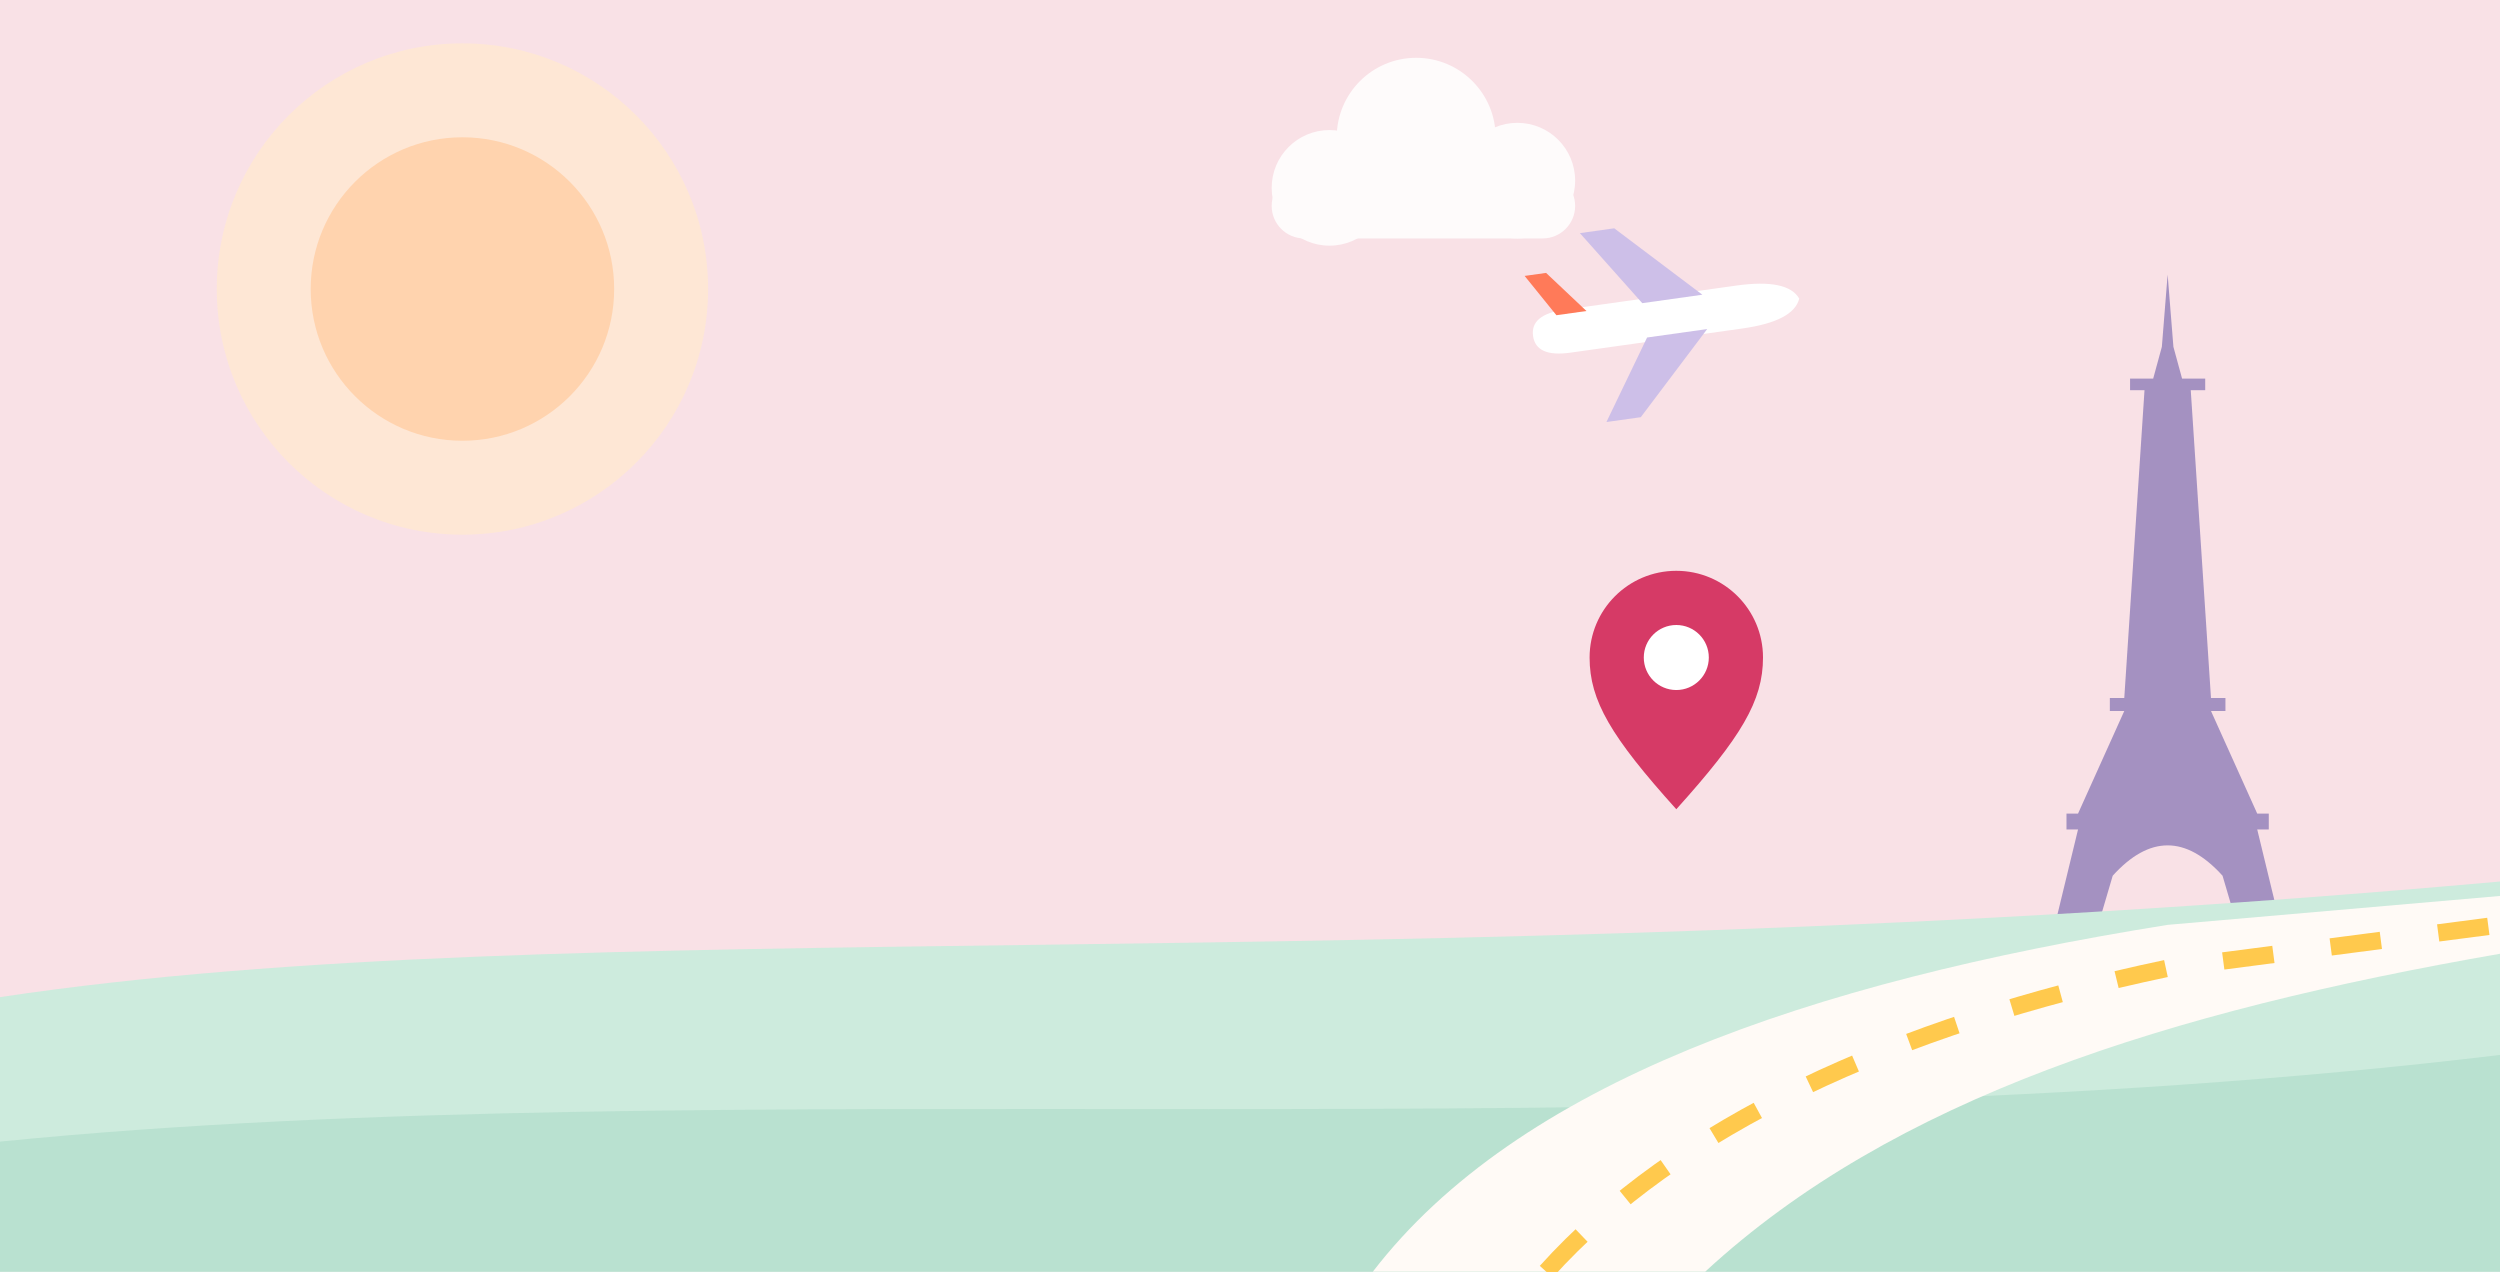
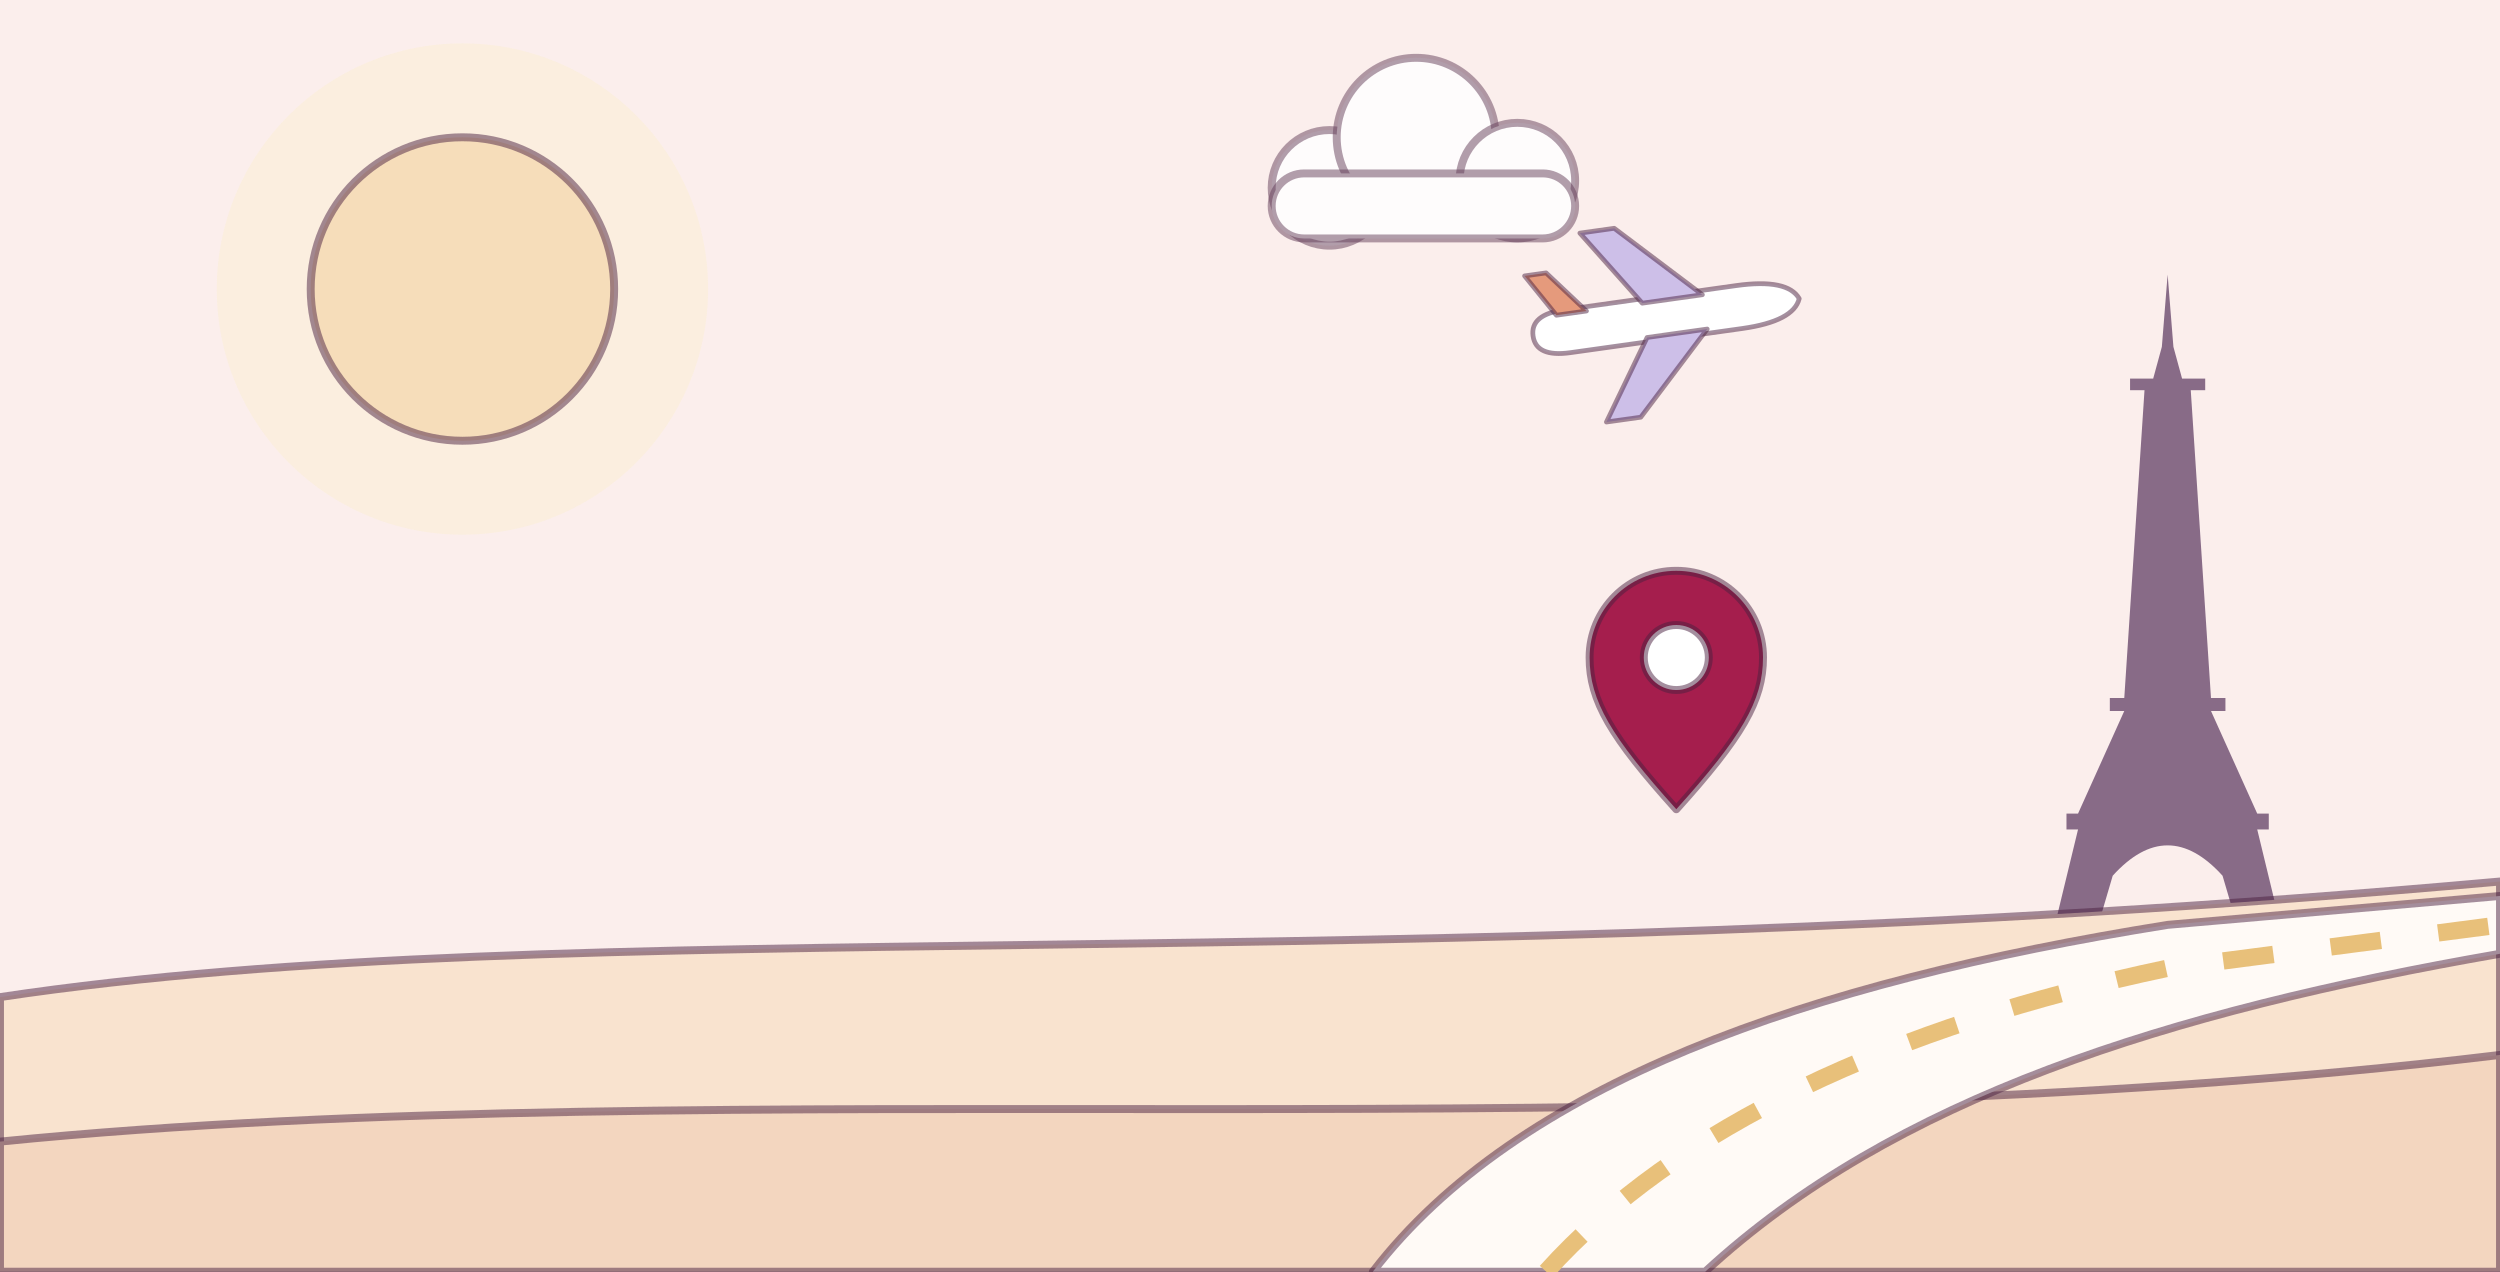
<svg xmlns="http://www.w3.org/2000/svg" viewBox="0 0 346 176" width="346" height="176">
-   <rect width="346" height="176" fill="#F9E1E6" />
-   <circle cx="64" cy="40" r="34" fill="#FFE8D2" opacity="0.85" />
-   <circle cx="64" cy="40" r="21" fill="#FFD3AE" />
-   <g fill="#FFFFFF" opacity="0.85">
-     <circle cx="184" cy="26" r="8" />
-     <circle cx="196" cy="19" r="11" />
-     <circle cx="210" cy="25" r="8" />
-     <rect x="176" y="24" width="42" height="9" rx="4.5" />
+   <style>.l path:not([stroke]):not([opacity]),.l polygon:not([stroke]):not([opacity]),.l rect:not([stroke]):not([opacity]),.l circle:not([stroke]):not([opacity]),.l ellipse:not([stroke]):not([opacity]){stroke:#4A2140;stroke-opacity:.5;stroke-width:1.1;stroke-linejoin:round;stroke-linecap:round}.l g[opacity] *{stroke:none}</style>
+   <rect width="346" height="176" fill="#FBEEEC" />
+   <g class="l">
+     <circle cx="64" cy="40" r="34" fill="#FBEEDD" opacity="0.85" />
+     <circle cx="64" cy="40" r="21" fill="#F6DDBA" />
+     <g fill="#FFFFFF" opacity="0.85">
+       <circle cx="184" cy="26" r="8" />
+       <circle cx="196" cy="19" r="11" />
+       <circle cx="210" cy="25" r="8" />
+       <rect x="176" y="24" width="42" height="9" rx="4.5" />
+     </g>
+     <g transform="translate(230,44) rotate(-8) scale(0.6)">
+       <path d="M-30 0 Q-30 -5 -22 -5 H18 Q30 -5 32 0 Q30 5 18 5 H-22 Q-30 5 -30 0Z" fill="#FFFFFF" />
+       <path d="M-4 -4 L-16 -22 H-8 L10 -4Z M-4 4 L-16 22 H-8 L10 4Z" fill="#CDBFE8" />
+       <path d="M-24 -4 L-30 -14 H-25 L-17 -4Z" fill="#E59A7C" />
+     </g>
+     <g transform="translate(300,128) scale(0.2)">
+       <path d="M0 -450 L4 -400 L10 -378 L26 -378 L26 -370 L16 -370 L30 -157 L40 -157 L40 -148 L30 -148 L62 -77 L70 -77 L70 -66 L62 -66 L78 0 L48 0 L38 -34 Q0 -76 -38 -34 L-48 0 L-78 0 L-62 -66 L-70 -66 L-70 -77 L-62 -77 L-30 -148 L-40 -148 L-40 -157 L-30 -157 L-16 -370 L-26 -370 L-26 -378 L-10 -378 L-4 -400 Z" fill="#6B4A6E" opacity="0.8" />
+     </g>
+     <path d="M0 138 C80 126 190 136 346 122 V176 H0 Z" fill="#F9E3CF" />
+     <path d="M0 158 C100 148 230 160 346 146 V176 H0 Z" fill="#F3D6BF" />
+     <path d="M190 176 C210 150 250 136 300 128 L346 124 V132 C300 140 262 152 236 176 Z" fill="#FFFAF6" />
+     <path d="M214 176 C232 156 262 142 300 134 L346 128" fill="none" stroke="#E8C07A" stroke-width="2.4" stroke-dasharray="7 8" />
+     <path d="M232 112 c-9 -10 -12 -15 -12 -21 a12 12 0 0 1 24 0 c0 6 -3 11 -12 21Z" fill="#A51E4D" />
+     <circle cx="232" cy="91" r="4.5" fill="#FFFFFF" />
  </g>
-   <g transform="translate(230,44) rotate(-8) scale(0.6)">
-     <path d="M-30 0 Q-30 -5 -22 -5 H18 Q30 -5 32 0 Q30 5 18 5 H-22 Q-30 5 -30 0Z" fill="#FFFFFF" />
-     <path d="M-4 -4 L-16 -22 H-8 L10 -4Z M-4 4 L-16 22 H-8 L10 4Z" fill="#CDBFE8" />
-     <path d="M-24 -4 L-30 -14 H-25 L-17 -4Z" fill="#FF7A59" />
-   </g>
-   <g transform="translate(300,128) scale(0.2)">
-     <path d="M0 -450 L4 -400 L10 -378 L26 -378 L26 -370 L16 -370 L30 -157 L40 -157 L40 -148 L30 -148 L62 -77 L70 -77 L70 -66 L62 -66 L78 0 L48 0 L38 -34 Q0 -76 -38 -34 L-48 0 L-78 0 L-62 -66 L-70 -66 L-70 -77 L-62 -77 L-30 -148 L-40 -148 L-40 -157 L-30 -157 L-16 -370 L-26 -370 L-26 -378 L-10 -378 L-4 -400 Z" fill="#8F7DB8" opacity="0.8" />
-   </g>
-   <path d="M0 138 C80 126 190 136 346 122 V176 H0 Z" fill="#CDEBDD" />
-   <path d="M0 158 C100 148 230 160 346 146 V176 H0 Z" fill="#B9E1D0" />
-   <path d="M190 176 C210 150 250 136 300 128 L346 124 V132 C300 140 262 152 236 176 Z" fill="#FFFAF6" />
-   <path d="M214 176 C232 156 262 142 300 134 L346 128" fill="none" stroke="#FFC94D" stroke-width="2.4" stroke-dasharray="7 8" />
-   <path d="M232 112 c-9 -10 -12 -15 -12 -21 a12 12 0 0 1 24 0 c0 6 -3 11 -12 21Z" fill="#D63A66" />
-   <circle cx="232" cy="91" r="4.5" fill="#FFFFFF" />
</svg>
